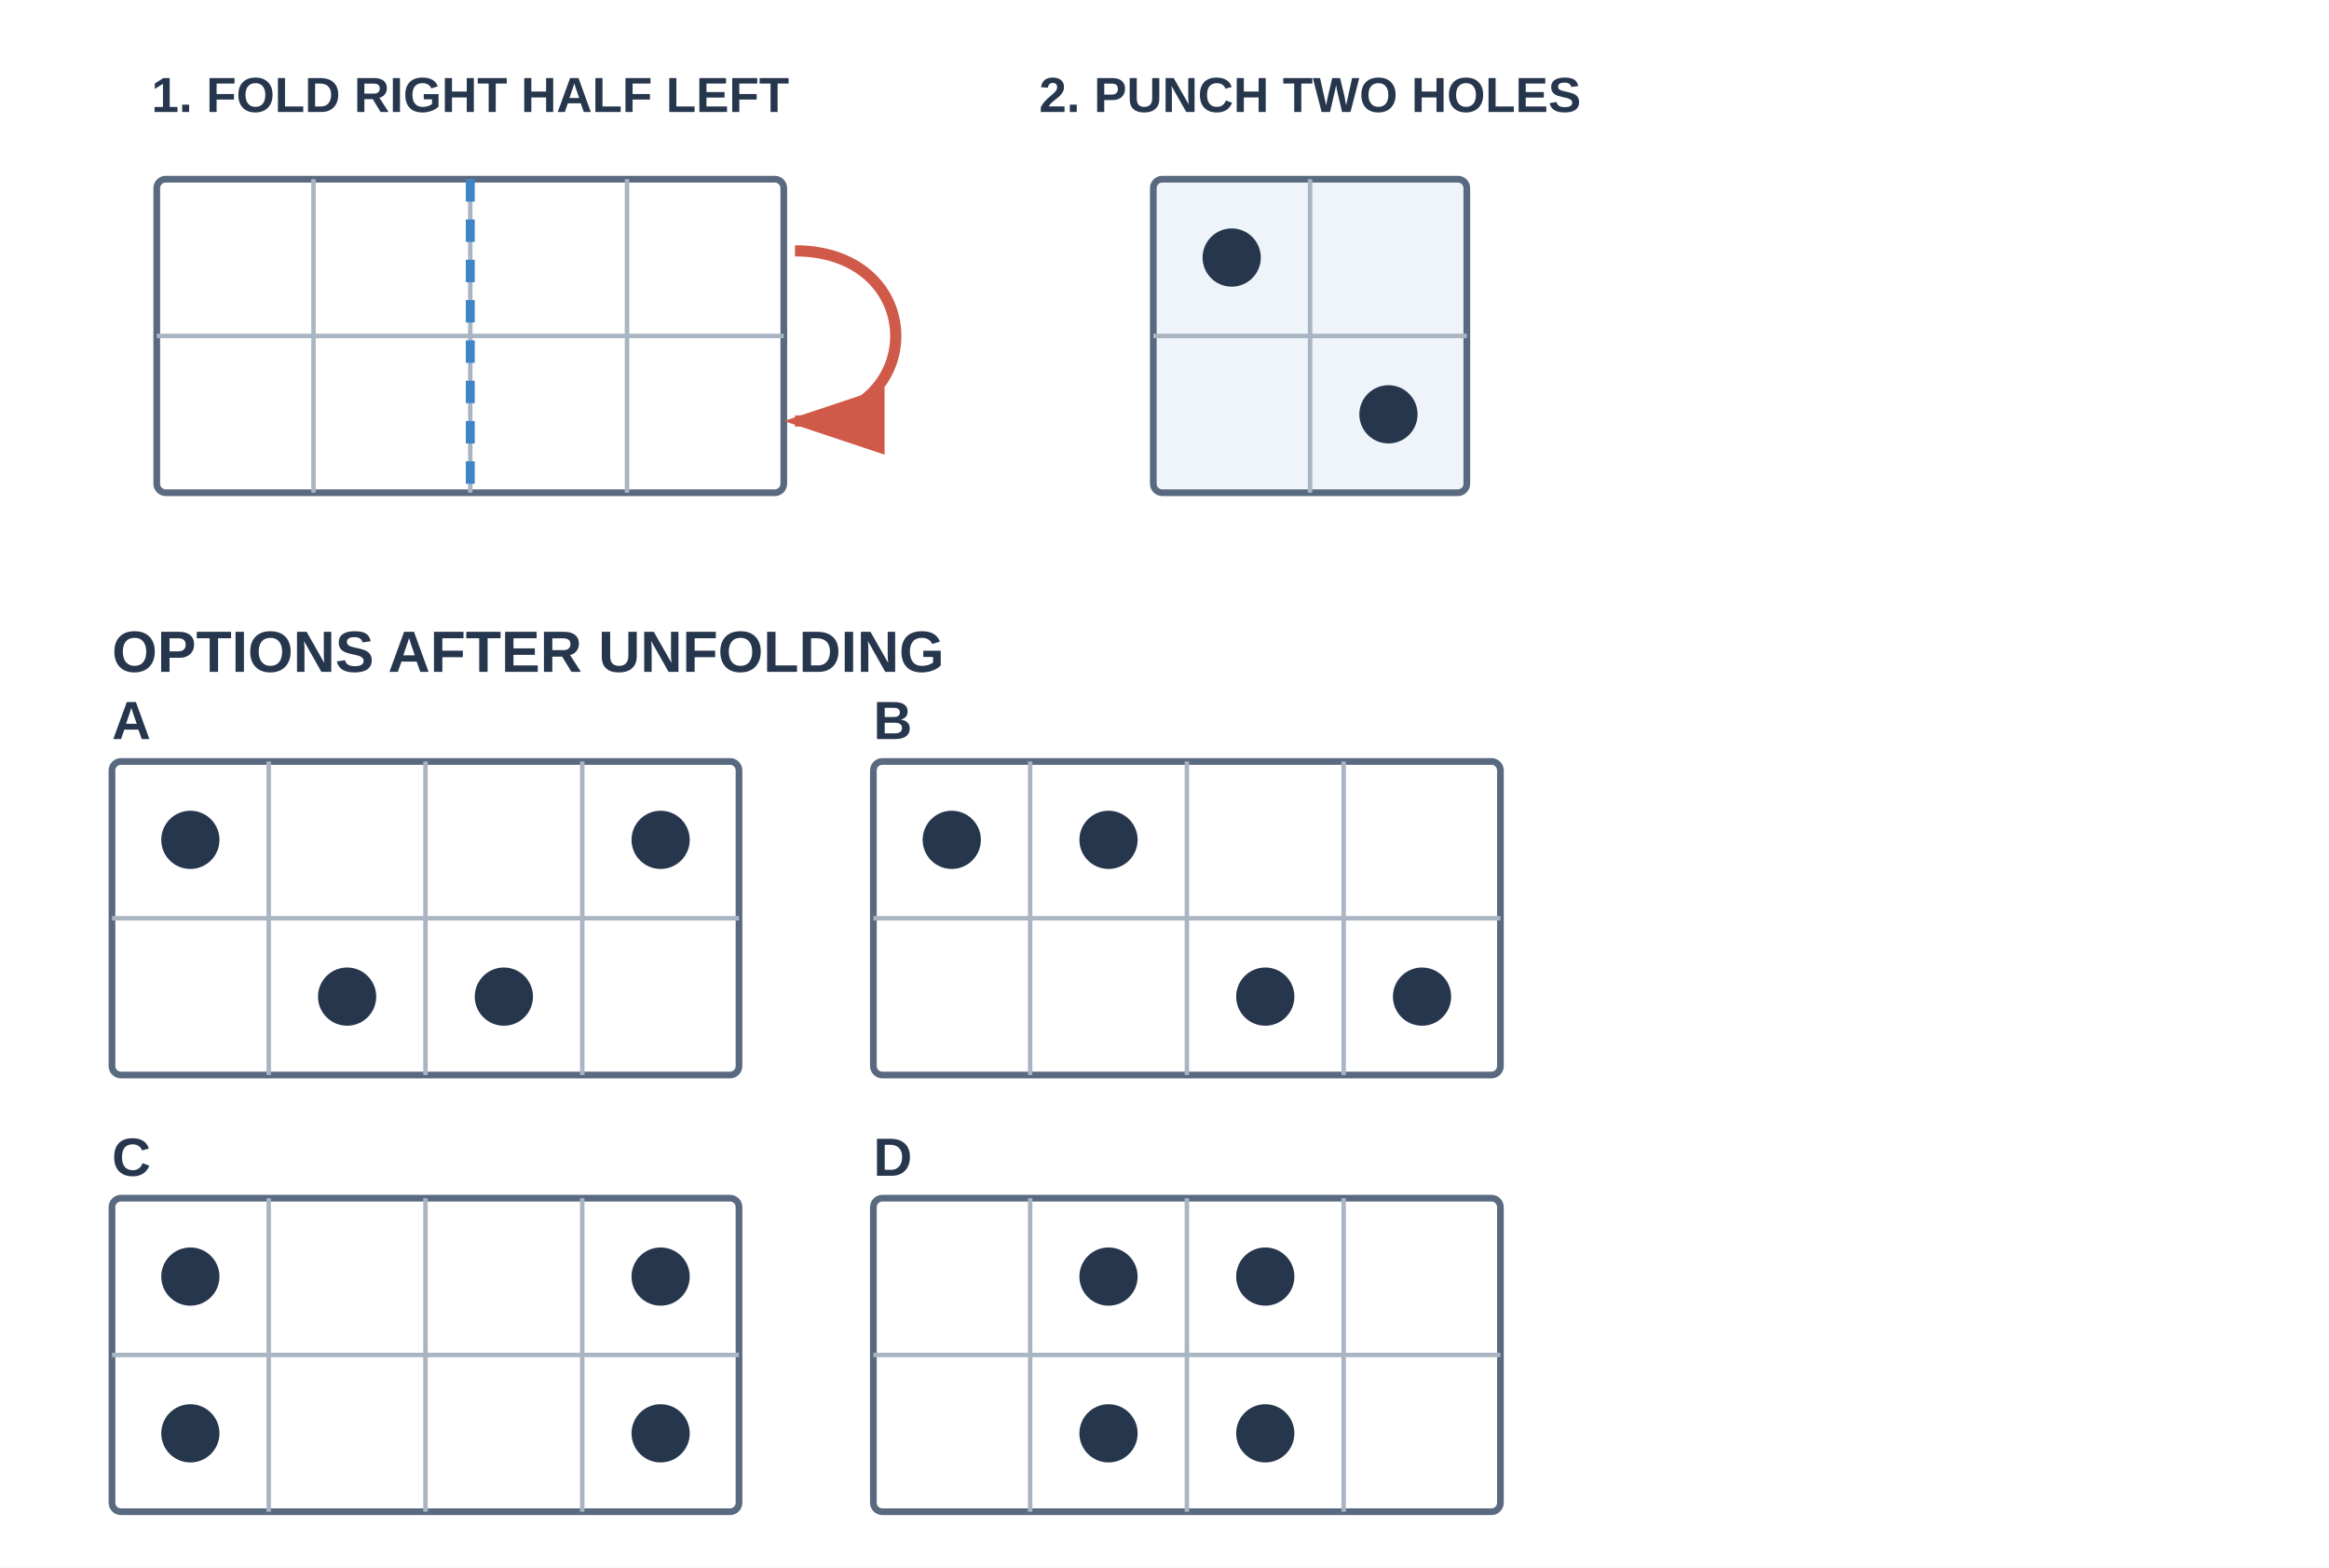
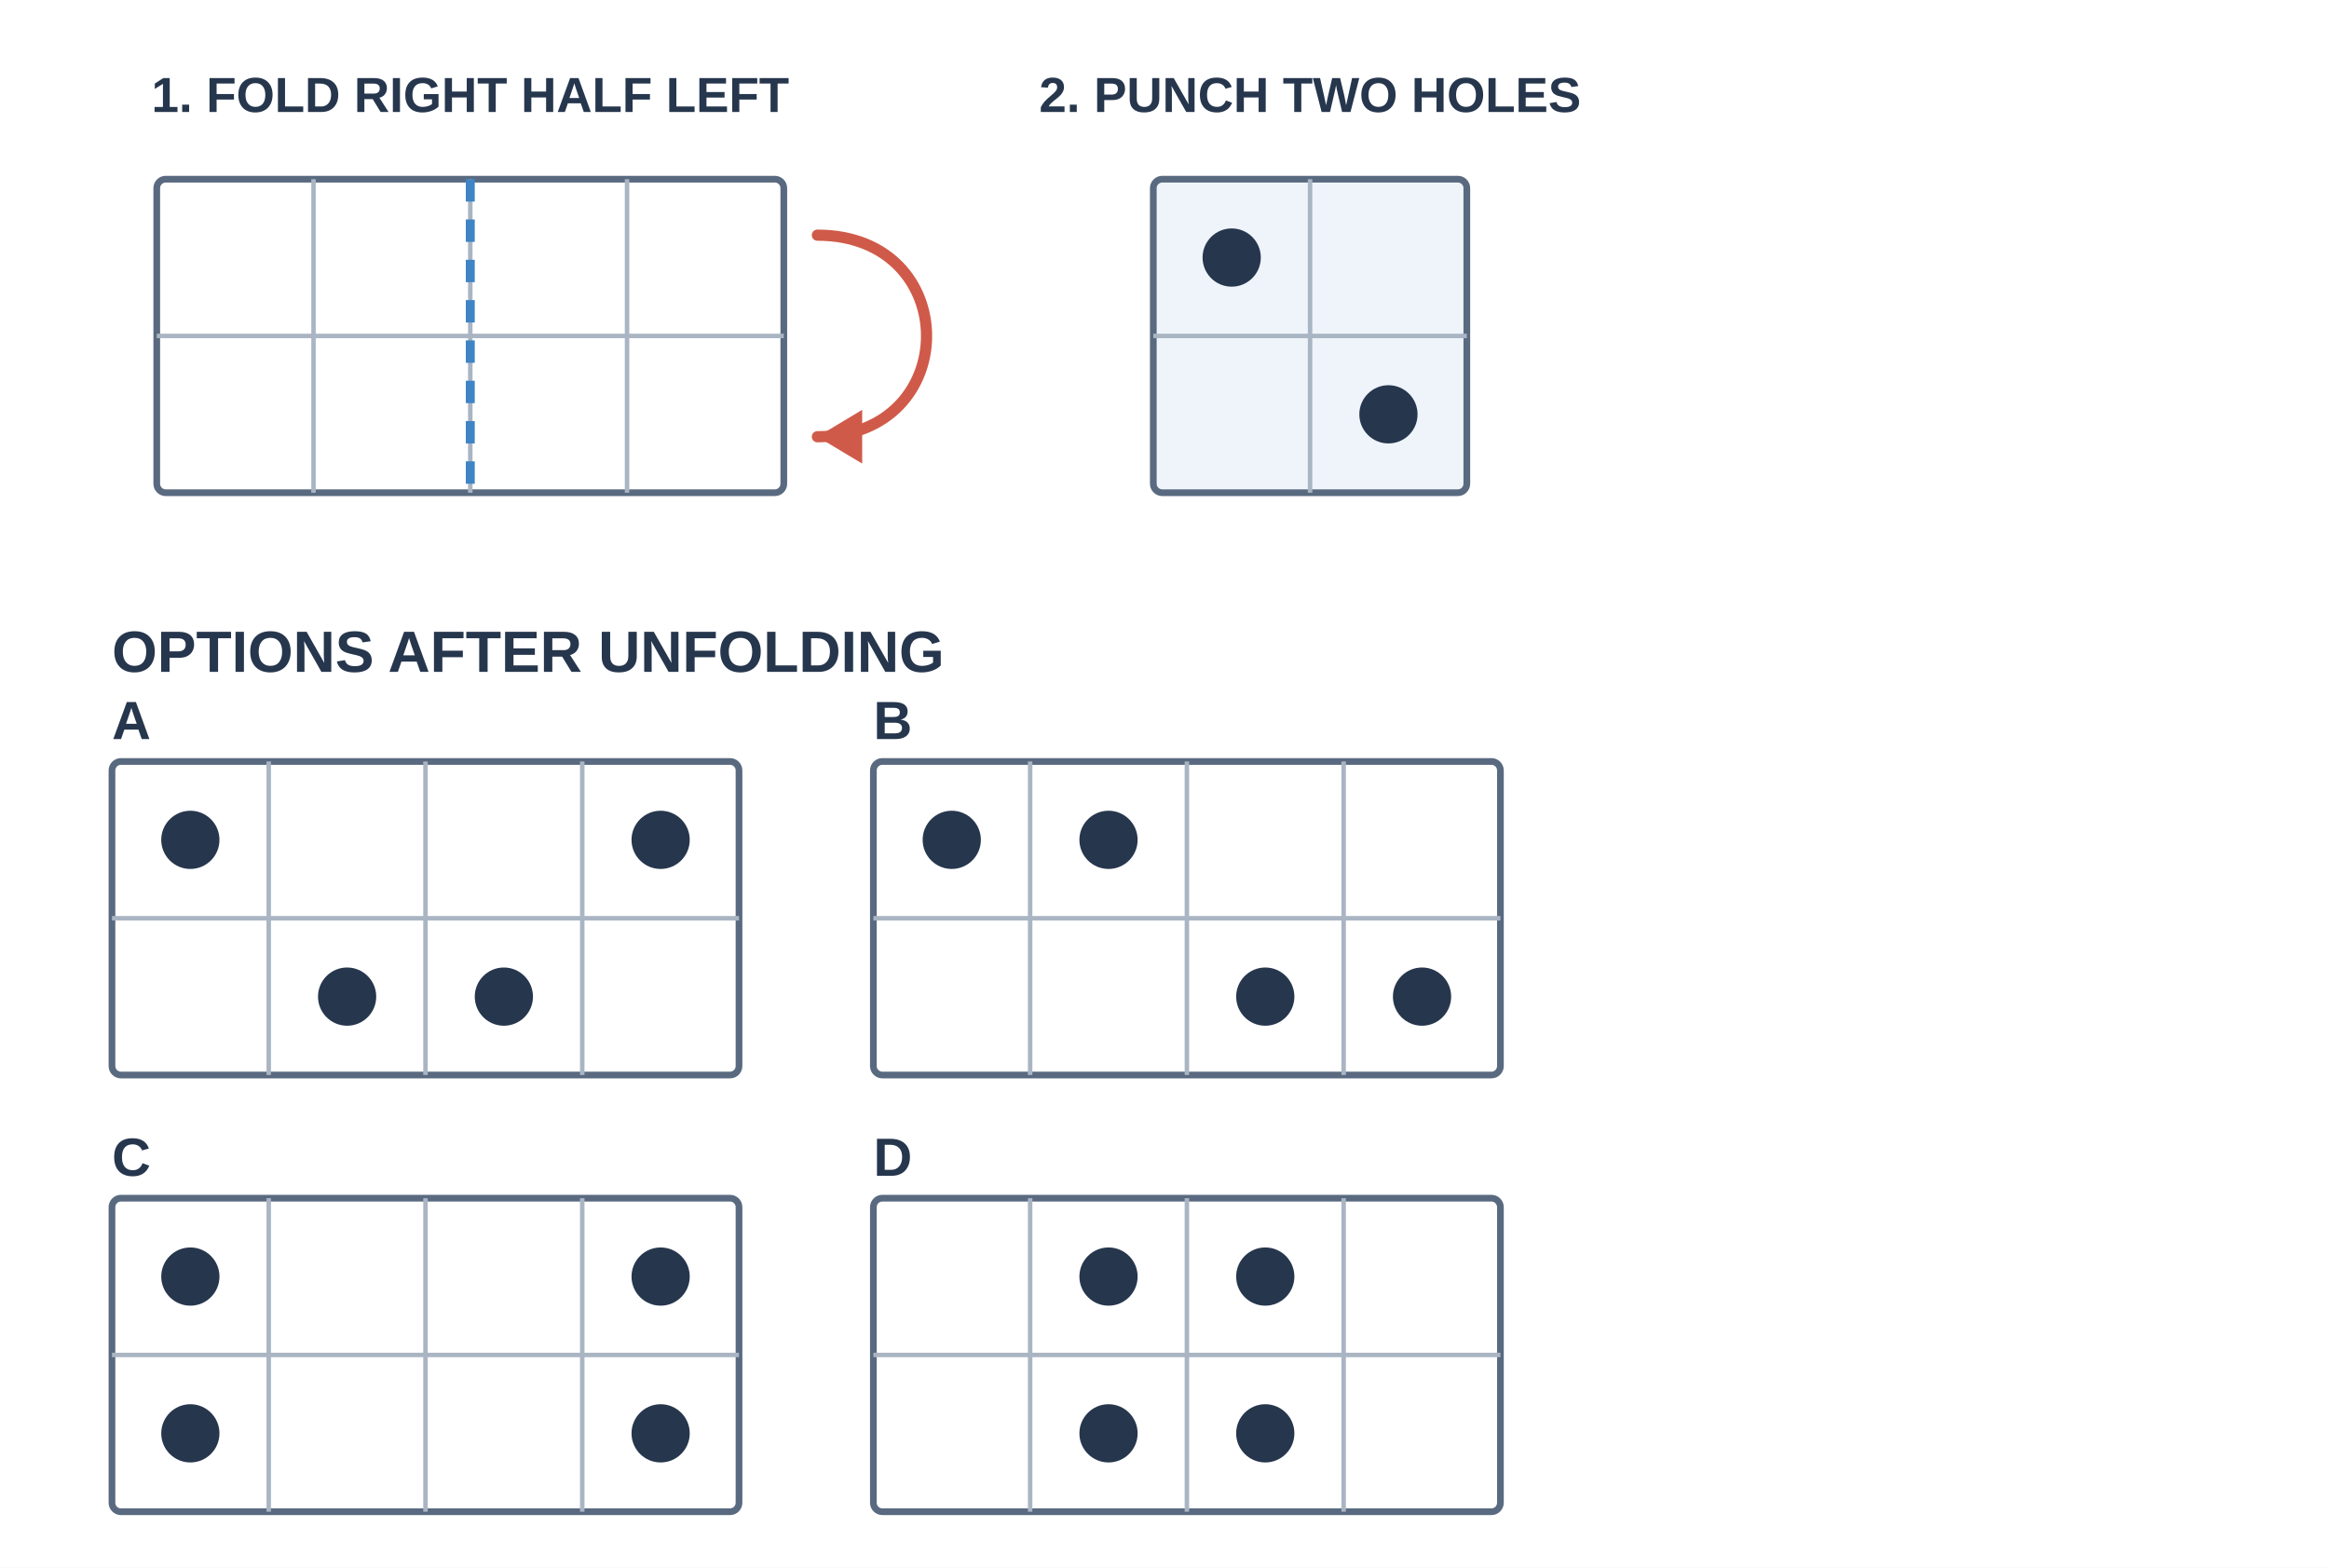
<svg xmlns="http://www.w3.org/2000/svg" width="1040" height="700" viewBox="0 0 1040 700" role="img" aria-labelledby="title desc">
  <defs>
    <g id="wide">
      <rect x="0" y="0" width="280" height="140" rx="4" fill="#fff" stroke="#596a80" stroke-width="3" />
      <path d="M70 0V140M140 0V140M210 0V140M0 70H280" fill="none" stroke="#aab5c3" stroke-width="2" />
    </g>
    <g id="folded">
      <rect x="0" y="0" width="140" height="140" rx="4" fill="#eef4fa" stroke="#596a80" stroke-width="3" />
      <path d="M70 0V140M0 70H140" fill="none" stroke="#aab5c3" stroke-width="2" />
    </g>
    <circle id="hole" cx="0" cy="0" r="13" fill="#26364d" />
  </defs>
  <rect width="1040" height="700" fill="#ffffff" />
  <g font-family="Arial, Helvetica, sans-serif" fill="#26364d">
    <g font-size="22" font-weight="700" text-anchor="middle">
      <text x="210" y="50">1. FOLD RIGHT HALF LEFT</text>
      <text x="585" y="50">2. PUNCH TWO HOLES</text>
    </g>
    <g transform="translate(70 80)">
      <use href="#wide" />
    </g>
    <line x1="210" y1="80" x2="210" y2="220" stroke="#3f84c5" stroke-width="4" stroke-dasharray="10 8" />
-     <path d="M355 112 C415 112, 415 188, 355 188" fill="none" stroke="#d05a49" stroke-width="5" marker-end="url(#arrow)" />
-     <defs>
-       <marker id="arrow" markerWidth="10" markerHeight="10" refX="8" refY="3" orient="auto" markerUnits="strokeWidth">
-         <path d="M0,0 L0,6 L9,3 z" fill="#d05a49" />
-       </marker>
-     </defs>
+     <path d="M365 105 C430 105 430 195 365 195" fill="none" stroke="#d05a49" stroke-width="5" stroke-linecap="round" />
+     <path d="M365 195 L385 183 L385 207 Z" fill="#d05a49" />
    <g transform="translate(515 80)">
      <use href="#folded" />
    </g>
    <use href="#hole" x="550" y="115" />
    <use href="#hole" x="620" y="185" />
    <text x="50" y="300" font-size="26" font-weight="700">OPTIONS AFTER UNFOLDING</text>
    <g transform="translate(50 340)">
      <use href="#wide" />
    </g>
    <g transform="translate(390 340)">
      <use href="#wide" />
    </g>
    <g transform="translate(50 535)">
      <use href="#wide" />
    </g>
    <g transform="translate(390 535)">
      <use href="#wide" />
    </g>
    <g font-size="24" font-weight="700">
      <text x="50" y="330">A</text>
      <text x="390" y="330">B</text>
      <text x="50" y="525">C</text>
      <text x="390" y="525">D</text>
    </g>
    <g>
      <use href="#hole" x="85" y="375" />
      <use href="#hole" x="295" y="375" />
      <use href="#hole" x="155" y="445" />
      <use href="#hole" x="225" y="445" />
      <use href="#hole" x="425" y="375" />
      <use href="#hole" x="495" y="375" />
      <use href="#hole" x="565" y="445" />
      <use href="#hole" x="635" y="445" />
      <use href="#hole" x="85" y="570" />
      <use href="#hole" x="295" y="570" />
      <use href="#hole" x="85" y="640" />
      <use href="#hole" x="295" y="640" />
      <use href="#hole" x="495" y="570" />
      <use href="#hole" x="565" y="570" />
      <use href="#hole" x="495" y="640" />
      <use href="#hole" x="565" y="640" />
    </g>
  </g>
</svg>
